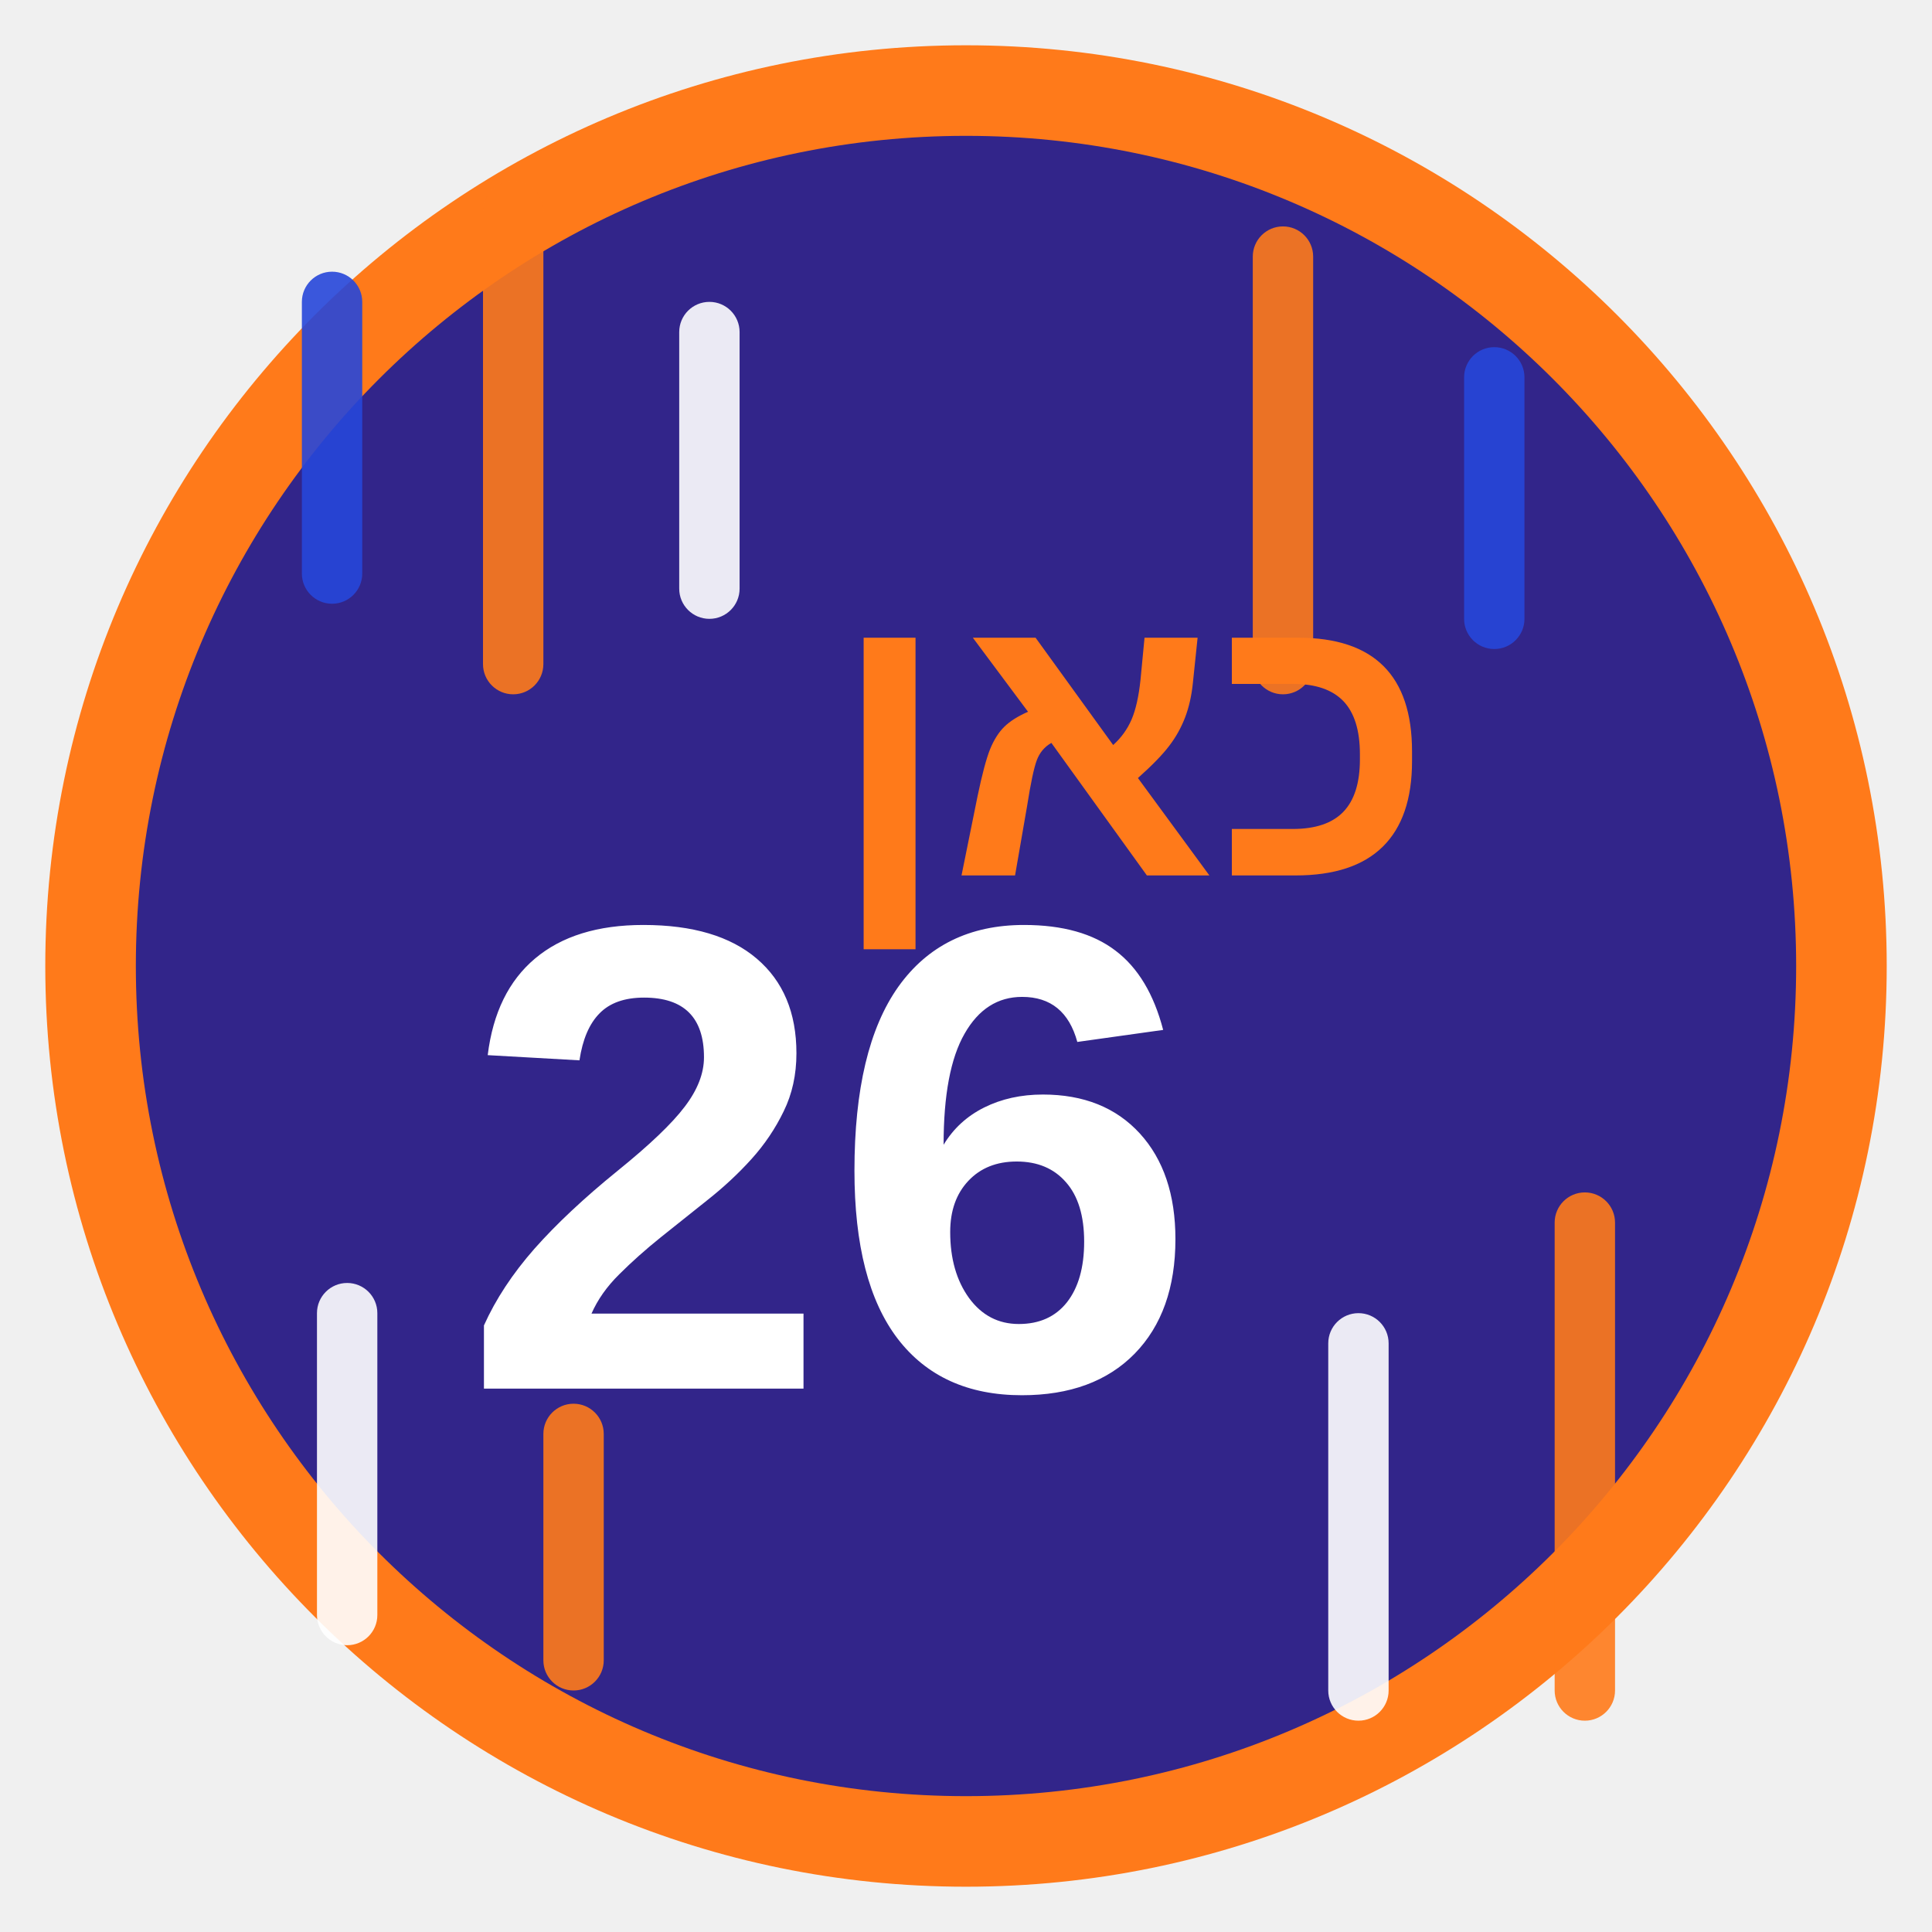
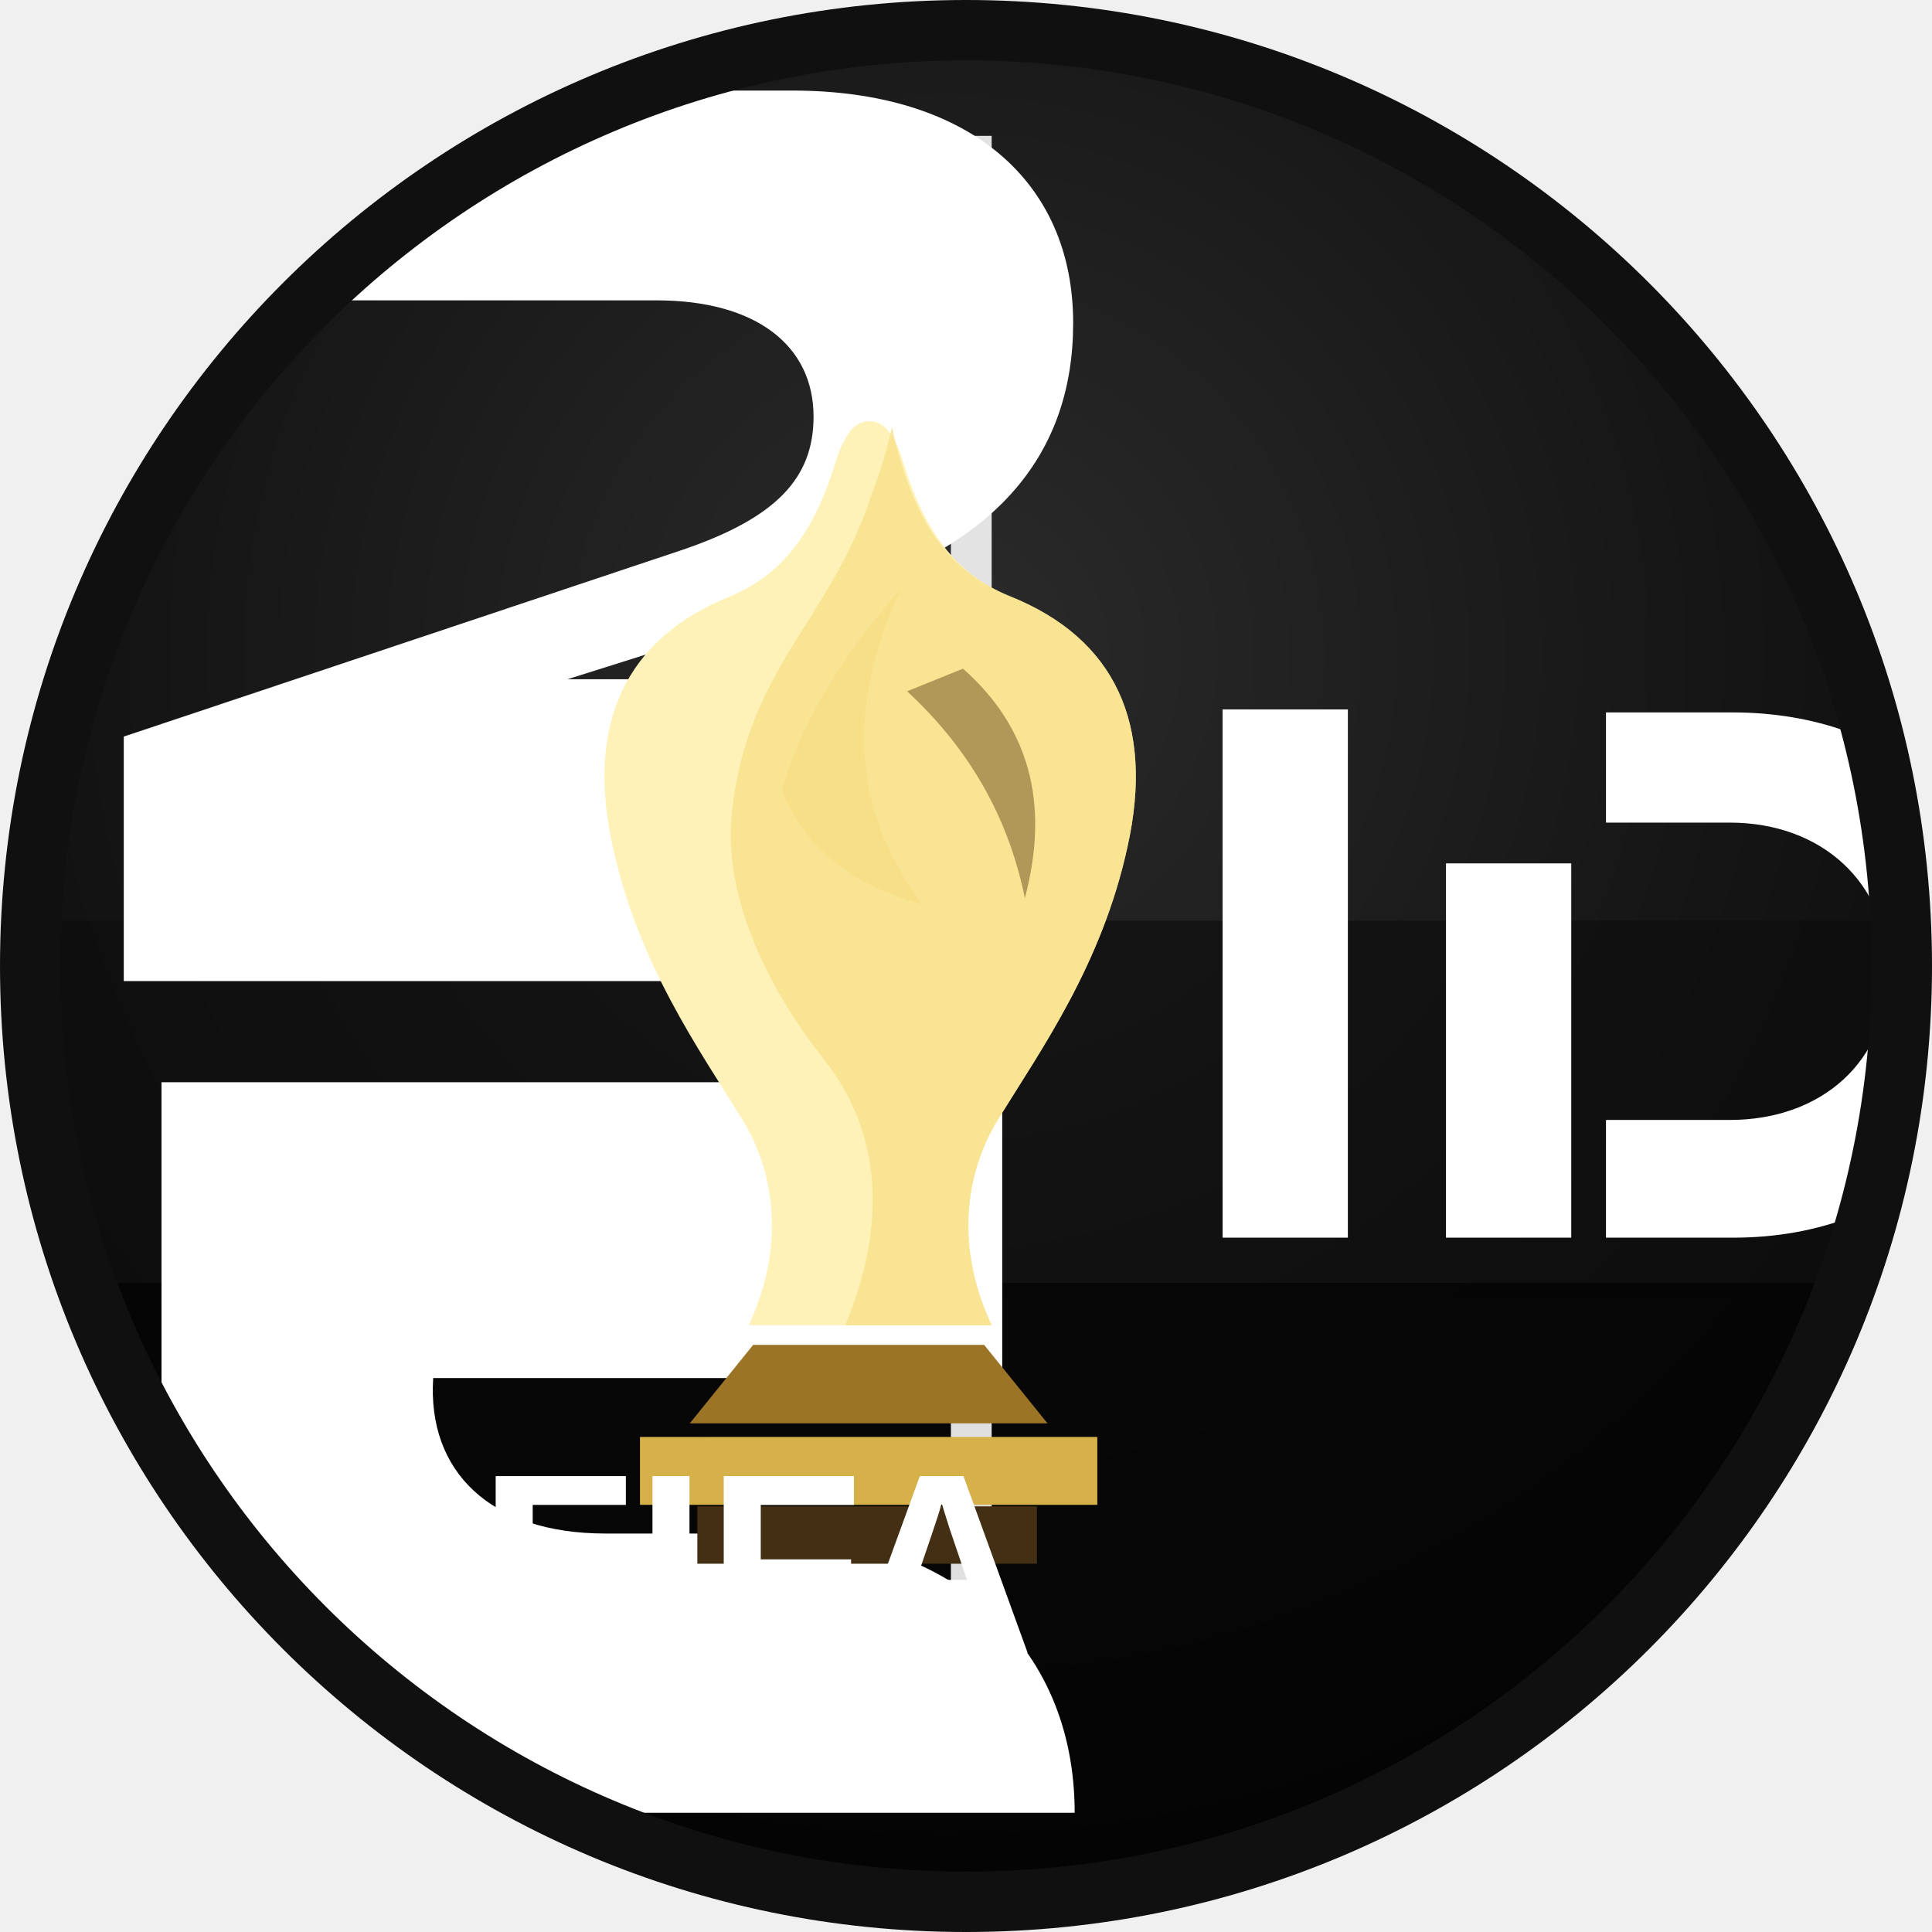
<svg xmlns="http://www.w3.org/2000/svg" viewBox="0 0 128 128" role="img" aria-labelledby="title desc">
  <defs>
-     <linearGradient id="bg" x1="18" y1="8" x2="108" y2="118">
-       <stop offset="0" stop-color="#32258a" />
-       <stop offset=".54" stop-color="#1b1872" />
-       <stop offset="1" stop-color="#090f3d" />
+     <radialGradient id="bg" cx="49%" cy="34%" r="72%">
+       <stop offset="0" stop-color="#2b2b2b" />
+       <stop offset=".54" stop-color="#161616" />
+       <stop offset="1" stop-color="#060606" />
+     </radialGradient>
+     <linearGradient id="cup" x1="42" y1="25" x2="56" y2="81">
+       <stop offset="0" stop-color="#fff2b8" />
+       <stop offset=".22" stop-color="#caa44c" />
+       <stop offset=".48" stop-color="#8e671e" />
+       <stop offset=".76" stop-color="#d7af4b" />
+       <stop offset="1" stop-color="#5b3d12" />
    </linearGradient>
-     <linearGradient id="edge" x1="16" y1="18" x2="110" y2="112">
-       <stop offset="0" stop-color="#ff7a1a" />
-       <stop offset=".45" stop-color="#ffffff" />
-       <stop offset="1" stop-color="#2646d9" />
+     <linearGradient id="cupShade" x1="44" y1="30" x2="59" y2="72">
+       <stop offset="0" stop-color="#f6df82" stop-opacity=".92" />
+       <stop offset=".5" stop-color="#7d5518" stop-opacity=".82" />
+       <stop offset="1" stop-color="#f1c85a" stop-opacity=".85" />
    </linearGradient>
+     <clipPath id="round">
+       <circle cx="64" cy="64" r="62" />
+     </clipPath>
  </defs>
-   <circle cx="64" cy="64" r="61" fill="url(#edge)" />
-   <circle cx="64" cy="64" r="55" fill="url(#bg)" />
-   <g opacity=".9">
-     <rect x="20" y="18" width="4" height="22" rx="2" fill="#2646d9" />
-     <rect x="32" y="12" width="4" height="34" rx="2" fill="#ff7a1a" />
-     <rect x="45" y="20" width="4" height="21" rx="2" fill="#ffffff" />
-     <rect x="83" y="15" width="4" height="31" rx="2" fill="#ff7a1a" />
-     <rect x="97" y="23" width="4" height="20" rx="2" fill="#2646d9" />
-     <rect x="21" y="85" width="4" height="24" rx="2" fill="#ffffff" />
-     <rect x="36" y="93" width="4" height="19" rx="2" fill="#ff7a1a" />
-     <rect x="88" y="87" width="4" height="27" rx="2" fill="#ffffff" />
-     <rect x="103" y="79" width="4" height="35" rx="2" fill="#ff7a1a" />
+   <g clip-path="url(#round)">
+     <rect width="128" height="128" fill="url(#bg)" />
+     <path d="M0 61h128v25H0z" fill="#0c0c0c" opacity=".64" />
+     <path d="M0 85h128v43H0z" fill="#030303" opacity=".78" />
+     <path d="M63 9h2.7v110H63z" fill="#f7f7f7" opacity=".9" />
+     <g fill="#fff">
+       <path d="M10 20c2-9 9.3-14 20.8-14h21.7c11.7 0 18.6 6 18.6 15.4 0 8.7-5.1 14.6-15.1 17.8L37.6 45h28.9v20H8.2V48.8l37.1-12.4c6.1-2.1 8.6-4.7 8.6-8.8 0-4.7-3.8-7.7-10.4-7.7H10z" />
+       <path d="M11.3 71.7h55.1v19.6H28.7c-.4 6.2 3.8 10.3 11.4 10.3h10.5c12.2 0 20.6 7.2 20.6 18.5H30.8c-12 0-20.1-7-20.1-17.7V71.7z" />
+     </g>
+     <g transform="translate(37 24)">
+       <path d="M11.4 15.5c-7 2.8-9.6 8.5-7.8 16.6 1.7 7.8 5.7 13.4 8.6 18.1 2.2 3.6 2.8 8.5.4 13.6h16.1c-2.4-5.1-1.8-10 .4-13.6 2.9-4.7 6.9-10.3 8.6-18.1 1.8-8.1-.8-13.8-7.8-16.6-3.7-1.5-5.7-4.5-7-8.7-.5-1.6-1.1-2.9-2.3-2.9s-1.8 1.3-2.3 2.9c-1.3 4.2-3.3 7.2-6.9 8.7z" fill="url(#cup)" />
+       <path d="M20.7 8.9c-2.7 8.2-8.2 11.4-9.2 20.9-.6 5.2 2 11.2 6.1 16.4 3.8 4.8 4.2 10.9 1.4 17.6h9.7c-2.4-5.1-1.8-10 .4-13.6 2.9-4.7 6.9-10.3 8.6-18.1 1.8-8.1-.8-13.8-7.8-16.6-4.5-1.8-6.6-5.7-7.8-11.2-.3 1.3-.7 2.8-1.4 4.6z" fill="url(#cupShade)" opacity=".78" />
+       <path d="M12.9 65.1h15.3l4.2 5.2H8.7z" fill="#9b7426" />
+       <path d="M5.4 71.2h30.3v4.5H5.4z" fill="#d6b048" />
+       <path d="M9.2 75.8h22.5v3.8H9.2z" fill="#433014" />
+       <path d="M14.8 28.4c1.3-4.7 4.2-9.2 7.9-13.4-3.7 7.9-3.2 14.8 1.4 20.9-4.6-1.2-7.7-3.7-9.3-7.5z" fill="#f6dc83" opacity=".66" />
+       <path d="M26.8 20.3c4.3 3.8 5.8 8.8 4.1 15.2-1.1-5.4-3.7-9.9-7.8-13.7z" fill="#5a3911" opacity=".45" />
+     </g>
+     <text x="31.7" y="109.5" font-family="Arial Black, Arial, Helvetica, sans-serif" font-size="17" font-weight="900" fill="#fff">FIFA</text>
+     <g transform="translate(76 47)" fill="#fff">
+       <path d="M5 0h8.3v35H5z" />
+       <path d="M19.8 10.2h8.3V35h-8.3z" />
+       <path d="M31.4 10.2h8.4c10.9 0 18.8 7 18.8 17.2 0 4.8-1.7 9-4.8 12.2-3.4 3.5-8.3 5.4-14 5.4h-8.4v-7.8h8.2c6.1 0 10.5-3.9 10.5-9.8s-4.4-9.9-10.5-9.9h-8.2z" transform="translate(-1 -10)" />
+     </g>
  </g>
-   <text x="75" y="58" direction="rtl" text-anchor="middle" font-family="Arial, Helvetica, sans-serif" font-size="26" font-weight="800" fill="#ff7a1a">כאן</text>
-   <text x="55" y="92" text-anchor="middle" font-family="Arial Black, Arial, Helvetica, sans-serif" font-size="44" font-weight="900" fill="#ffffff">26</text>
+   <circle cx="64" cy="64" r="62" fill="none" stroke="#101010" stroke-width="4" />
</svg>
